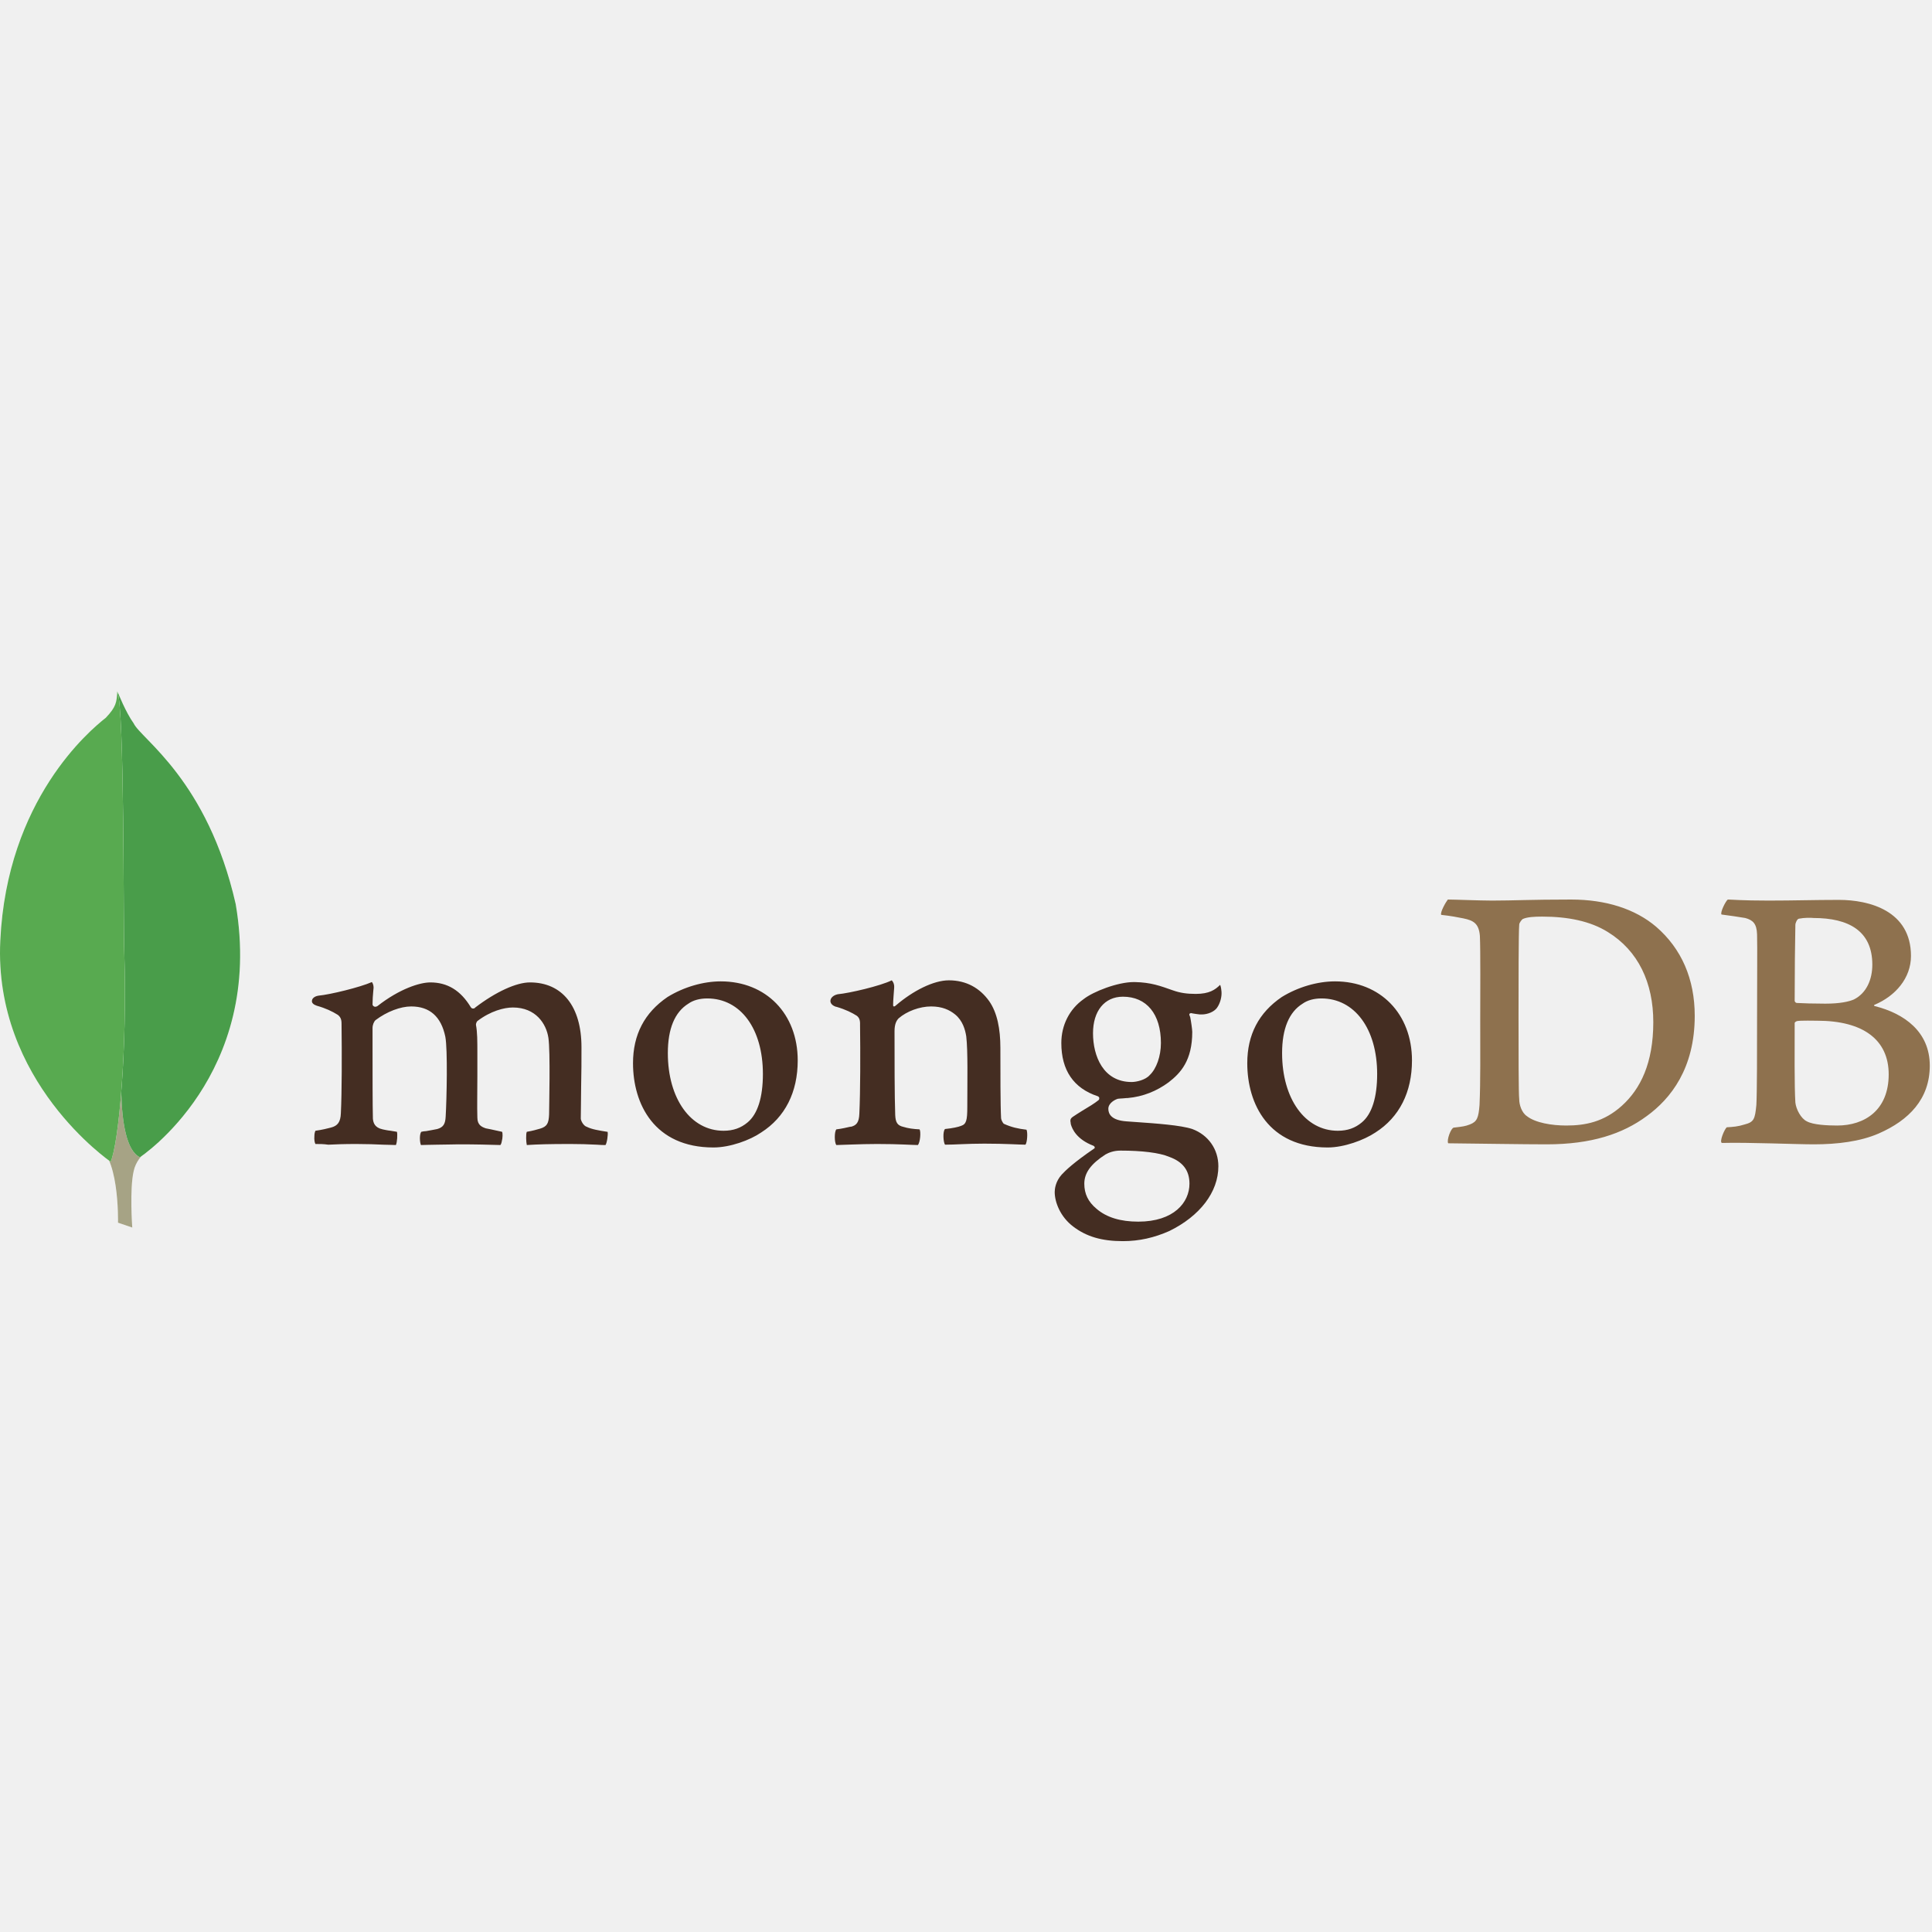
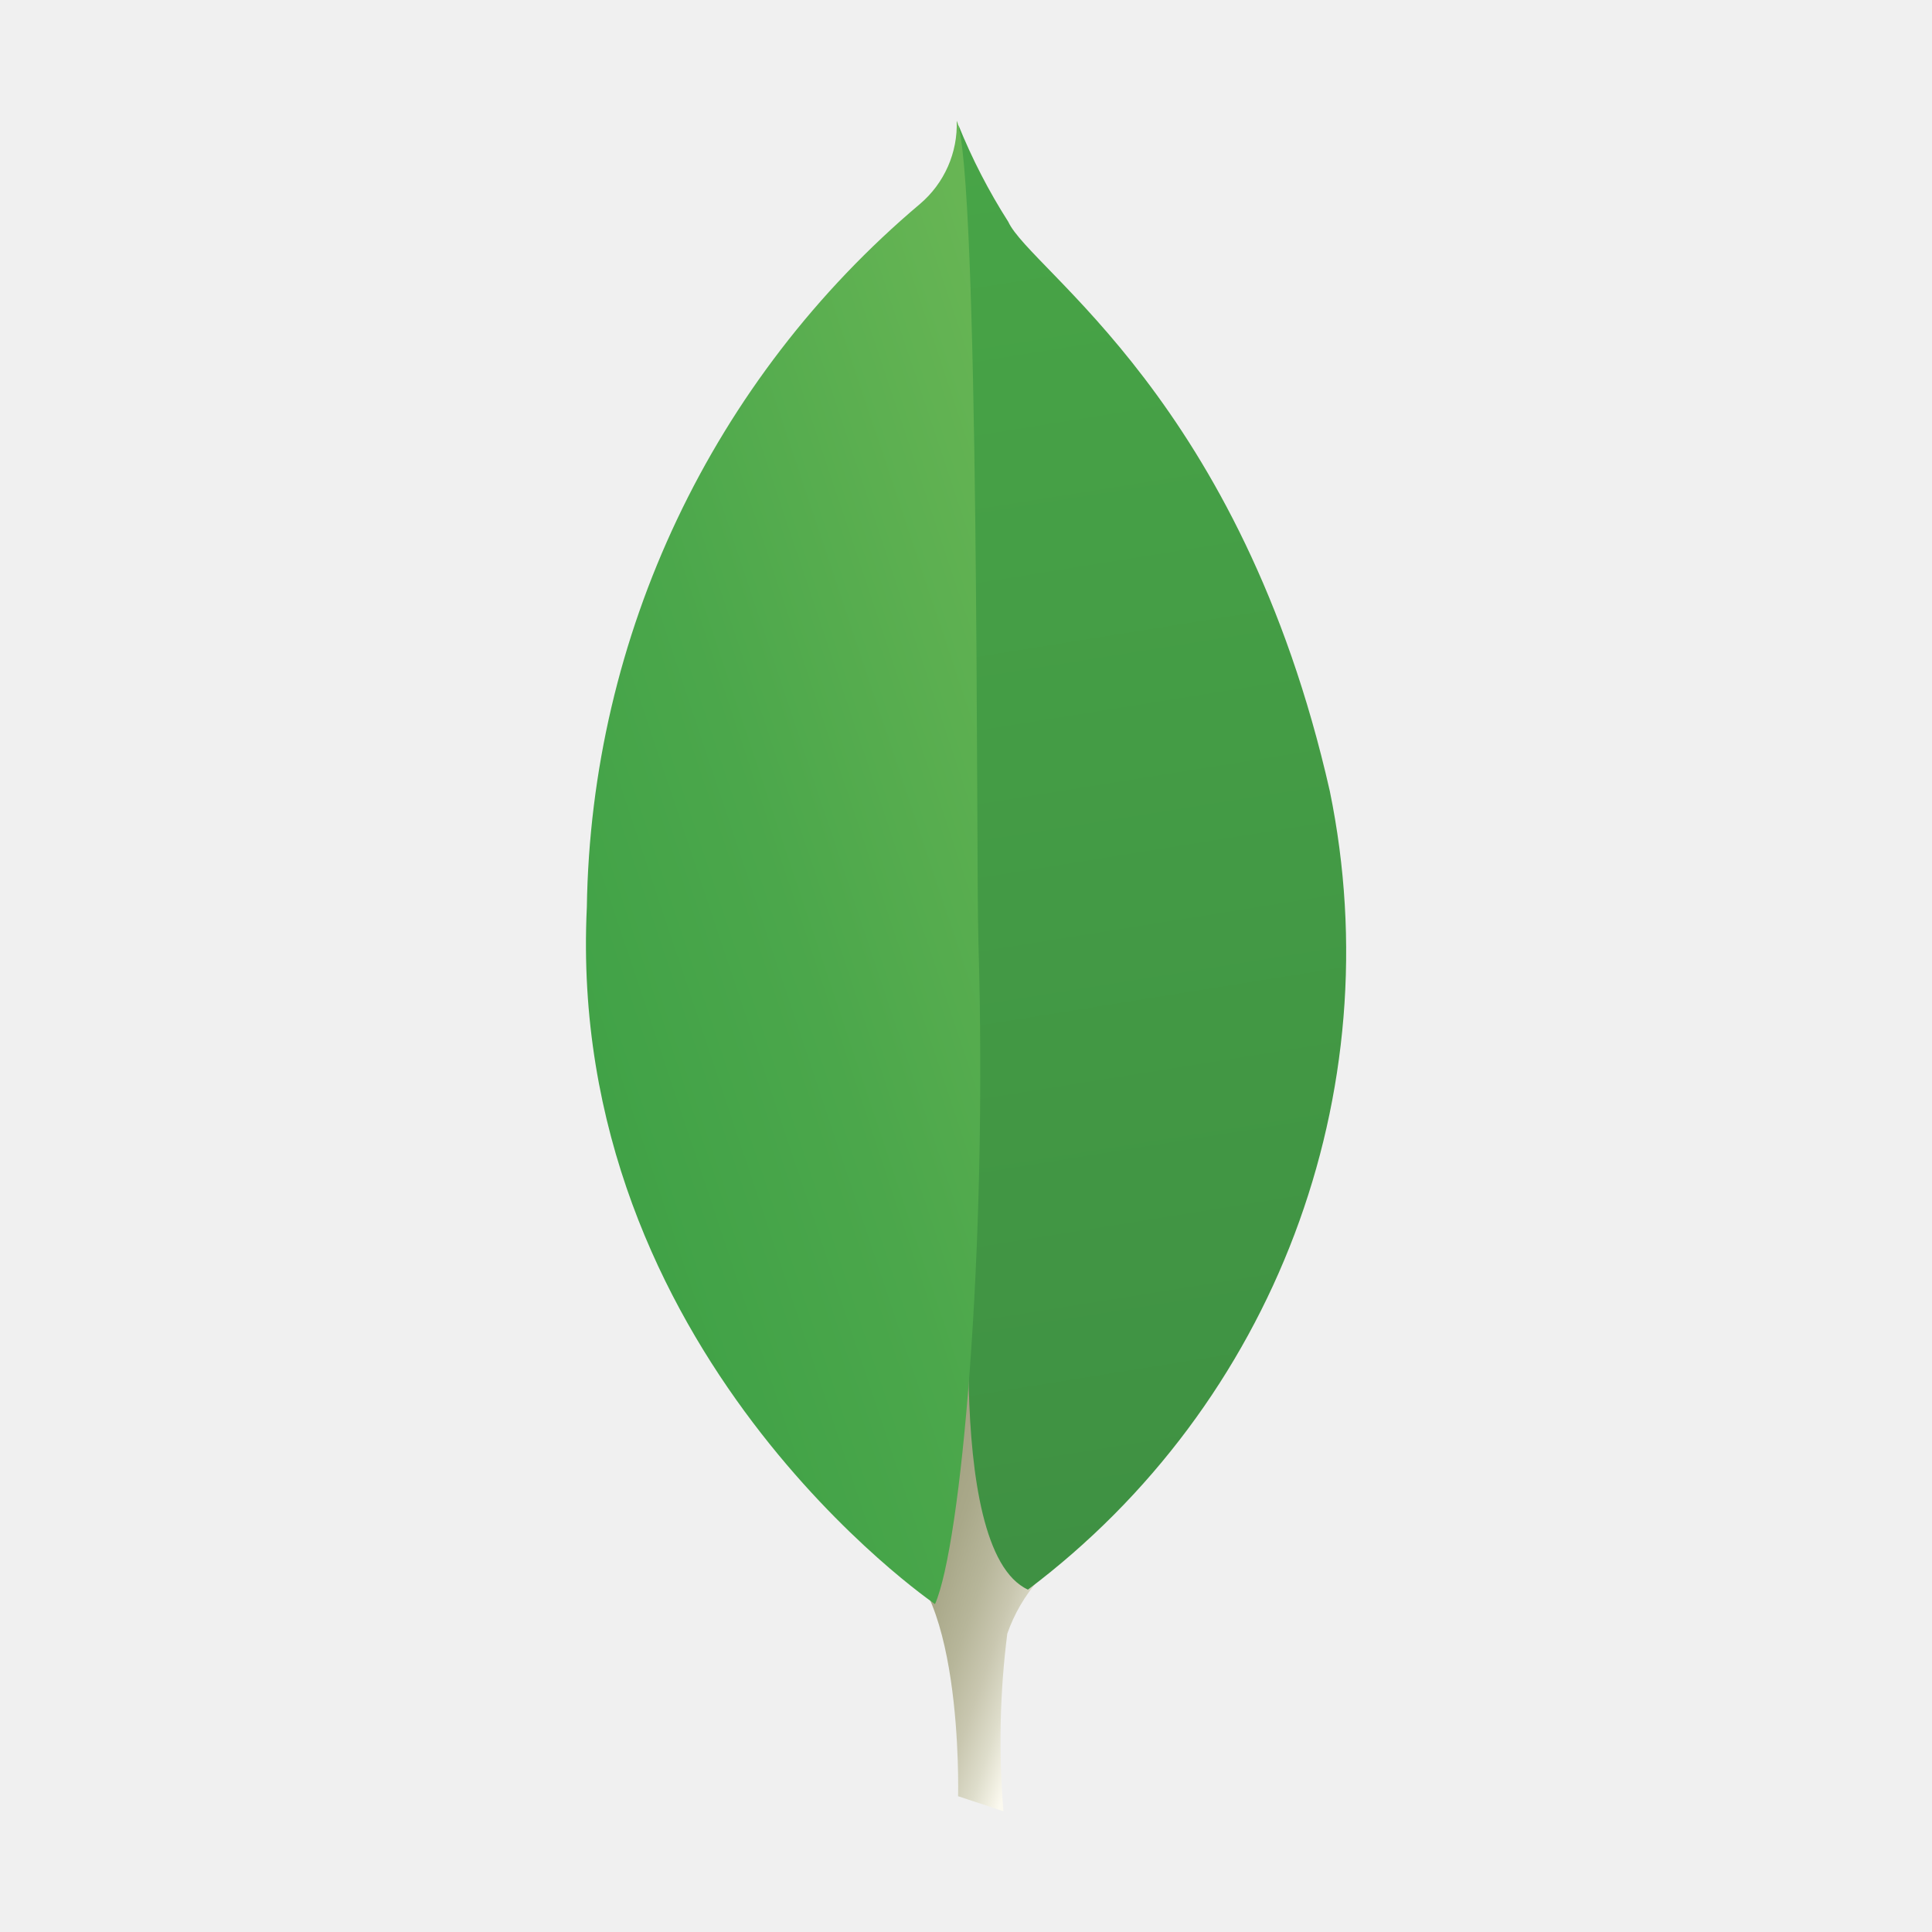
- <svg xmlns="http://www.w3.org/2000/svg" width="800px" height="800px" viewBox="0 -183 512 512">
-   <g fill="none" fill-rule="evenodd">
-     <path d="M476.713 60.463c-.46.092-.922 1.107-.922 1.66-.092 3.692-.184 13.474-.184 20.118 0 .185.276.554.553.554 1.384.092 4.706.184 7.567.184 3.968 0 6.275-.553 7.568-1.106 3.321-1.662 4.89-5.261 4.89-9.23 0-8.95-6.275-12.365-15.596-12.365-.646-.092-2.49-.092-3.876.185zm23.81 41.25c0-9.136-6.737-14.212-18.918-14.212-.554 0-4.43-.092-5.353.092-.277.093-.645.278-.645.555 0 6.551-.093 16.98.184 21.04.184 1.753 1.477 4.245 3.046 4.983 1.66.923 5.444 1.107 8.028 1.107 7.29 0 13.658-4.06 13.658-13.565zm-42.634-46.325c.922 0 3.69.276 10.796.276 6.737 0 12.089-.184 18.641-.184 8.028 0 19.102 2.86 19.102 14.857 0 5.906-4.153 10.613-9.597 12.92-.276.092-.276.276 0 .368 7.751 1.939 14.581 6.737 14.581 15.78 0 8.86-5.537 14.489-13.566 17.996-4.891 2.122-10.981 2.86-17.164 2.86-4.707 0-17.349-.553-24.362-.368-.738-.278.646-3.6 1.291-4.153 1.662-.093 2.953-.185 4.707-.739 2.492-.645 2.768-1.384 3.137-5.167.185-3.23.185-14.674.185-22.794 0-11.166.093-18.733 0-22.424-.092-2.86-1.107-3.784-3.137-4.338-1.57-.276-4.153-.646-6.276-.922-.462-.462 1.107-3.6 1.662-3.968zm-53.248 57.399c2.216 1.752 6.553 2.49 10.429 2.49 4.983 0 9.966-.921 14.765-5.26 4.891-4.428 8.305-11.257 8.305-22.146 0-10.429-3.968-18.919-12.089-23.901-4.614-2.862-10.52-4.06-17.349-4.06-2.03 0-3.968.092-5.167.645-.278.185-.923 1.015-.923 1.476-.185 1.846-.185 16.057-.185 24.363 0 8.582 0 20.579.185 21.963 0 1.385.645 3.507 2.03 4.43zm-20.948-57.4c1.754 0 8.49.277 11.72.277 5.815 0 9.967-.276 20.948-.276 9.228 0 16.98 2.491 22.517 7.197 6.736 5.814 10.244 13.843 10.244 23.624 0 13.935-6.368 21.964-12.736 26.578-6.366 4.706-14.672 7.474-26.484 7.474-6.275 0-17.072-.184-26.024-.277h-.092c-.461-.83.738-4.06 1.476-4.152 2.4-.277 3.046-.37 4.246-.83 1.937-.739 2.307-1.754 2.584-5.168.276-6.368.184-14.027.184-22.702 0-6.182.092-18.272-.093-22.148-.276-3.229-1.66-4.06-4.429-4.614-1.384-.276-3.23-.646-5.813-.922-.37-.647 1.291-3.507 1.752-4.06z" fill="#8E714E" />
-     <path d="M272.033 116.385c-2.307-.277-3.968-.645-5.998-1.568-.277-.185-.739-1.107-.739-1.477-.184-3.23-.184-12.458-.184-18.64 0-4.984-.83-9.321-2.953-12.366-2.492-3.508-6.09-5.537-10.705-5.537-4.06 0-9.505 2.768-14.027 6.644-.092.092-.83.739-.738-.277 0-1.015.185-3.045.277-4.43.093-1.292-.646-1.937-.646-1.937-2.953 1.476-11.258 3.414-14.304 3.69-2.214.463-2.768 2.585-.46 3.323h.092c2.49.738 4.152 1.569 5.443 2.4.923.738.831 1.753.831 2.584.092 6.92.092 17.533-.184 23.347-.092 2.307-.738 3.137-2.4 3.506l.185-.092c-1.292.277-2.307.553-3.876.738-.554.554-.554 3.507 0 4.153 1.015 0 6.367-.277 10.798-.277 6.09 0 9.228.277 10.796.277.646-.738.831-3.507.462-4.153-1.754-.092-3.046-.276-4.245-.646-1.661-.37-2.123-1.199-2.216-3.137-.183-4.892-.183-15.227-.183-22.24 0-1.938.553-2.861 1.106-3.415 2.123-1.845 5.538-3.137 8.583-3.137 2.953 0 4.89.923 6.367 2.123 2.03 1.66 2.676 4.06 2.953 5.813.461 3.968.277 11.812.277 18.641 0 3.691-.277 4.614-1.66 5.075-.647.277-2.308.647-4.246.83-.646.647-.461 3.508 0 4.154 2.676 0 5.814-.277 10.428-.277 5.721 0 9.413.277 10.89.277.46-.554.645-3.23.276-3.969zm25.562-35.25c-4.89 0-7.936 3.783-7.936 9.688 0 5.999 2.676 12.92 10.243 12.92 1.292 0 3.692-.554 4.798-1.846 1.754-1.66 2.954-4.983 2.954-8.49 0-7.659-3.784-12.273-10.059-12.273zm-.646 40.787c-1.845 0-3.138.554-3.968 1.016-3.876 2.49-5.629 4.89-5.629 7.752 0 2.675 1.015 4.797 3.23 6.643 2.676 2.307 6.367 3.415 11.073 3.415 9.413 0 13.566-5.076 13.566-10.058 0-3.508-1.754-5.815-5.352-7.106-2.584-1.108-7.29-1.662-12.92-1.662zm.646 23.994c-5.629 0-9.69-1.2-13.196-3.876-3.415-2.584-4.891-6.46-4.891-9.136 0-.738.185-2.769 1.846-4.614 1.014-1.108 3.23-3.23 8.49-6.829.184-.092.276-.184.276-.37 0-.184-.185-.369-.369-.46-4.337-1.661-5.629-4.338-5.999-5.814v-.185c-.091-.554-.276-1.107.555-1.661.646-.461 1.569-1.015 2.583-1.66 1.569-.924 3.23-1.939 4.245-2.77.185-.184.185-.368.185-.553 0-.185-.185-.37-.37-.461-6.458-2.123-9.688-6.922-9.688-14.12 0-4.706 2.122-8.951 5.905-11.627 2.584-2.03 9.044-4.522 13.289-4.522h.277c4.337.092 6.736 1.015 10.15 2.215 1.846.646 3.6.922 6 .922 3.598 0 5.167-1.107 6.458-2.398.093.184.278.646.37 1.845.092 1.2-.277 2.953-1.2 4.245-.738 1.015-2.399 1.754-4.06 1.754h-.462c-1.661-.185-2.4-.37-2.4-.37l-.368.185c-.092.185 0 .369.092.646l.093.185c.184.83.553 3.321.553 3.968 0 7.567-3.045 10.888-6.275 13.38-3.138 2.307-6.736 3.783-10.797 4.153-.092 0-.46 0-1.292.092-.461 0-1.107.093-1.2.093h-.092c-.738.184-2.583 1.107-2.583 2.675 0 1.384.83 3.046 4.798 3.323.83.092 1.66.092 2.584.185 5.26.368 11.812.83 14.857 1.845 4.245 1.568 6.921 5.352 6.921 9.874 0 6.83-4.89 13.197-13.011 17.164-3.968 1.754-7.937 2.677-12.274 2.677zm52.6-64.32c-1.937 0-3.691.46-4.983 1.383-3.598 2.215-5.444 6.645-5.444 13.104 0 12.09 6.09 20.58 14.765 20.58 2.584 0 4.614-.739 6.367-2.215 2.676-2.216 4.061-6.645 4.061-12.828 0-11.996-5.999-20.025-14.765-20.025zm1.662 39.496c-15.688 0-21.317-11.535-21.317-22.332 0-7.567 3.045-13.381 9.135-17.534 4.338-2.676 9.506-4.152 14.12-4.152 11.996 0 20.394 8.582 20.394 20.948 0 8.397-3.322 15.041-9.69 19.102-3.045 2.03-8.305 3.968-12.643 3.968h.001zM187.411 81.595c-1.938 0-3.691.461-4.984 1.384-3.598 2.215-5.444 6.645-5.444 13.104 0 12.09 6.09 20.58 14.765 20.58 2.584 0 4.614-.739 6.368-2.215 2.675-2.216 4.06-6.645 4.06-12.828 0-11.996-5.906-20.025-14.765-20.025zm1.661 39.497c-15.688 0-21.317-11.535-21.317-22.332 0-7.567 3.045-13.381 9.135-17.534 4.338-2.676 9.506-4.152 14.12-4.152 11.997 0 20.394 8.582 20.394 20.948 0 8.397-3.322 15.041-9.69 19.102-2.953 2.03-8.213 3.968-12.642 3.968zm-105.478-.923c-.185-.276-.37-1.107-.277-2.122 0-.739.185-1.2.277-1.384 1.938-.278 2.953-.555 4.06-.831 1.846-.462 2.584-1.476 2.676-3.783.278-5.537.278-16.058.185-23.348v-.185c0-.83 0-1.846-1.015-2.584-1.477-.922-3.23-1.752-5.537-2.4-.83-.275-1.384-.737-1.292-1.29 0-.554.554-1.2 1.754-1.385 3.045-.277 10.98-2.214 14.118-3.599.185.184.462.739.462 1.477l-.092 1.014c-.093 1.016-.185 2.216-.185 3.415 0 .369.37.646.738.646.185 0 .37-.092.554-.185 5.906-4.614 11.258-6.275 14.026-6.275 4.523 0 8.03 2.123 10.706 6.552.184.278.369.37.646.37.184 0 .46-.092.553-.277 5.445-4.153 10.89-6.645 14.488-6.645 8.582 0 13.658 6.368 13.658 17.165 0 3.045 0 7.013-.092 10.613 0 3.229-.092 6.182-.092 8.305 0 .46.645 1.937 1.66 2.214 1.292.646 3.046.923 5.353 1.292h.092c.185.646-.184 3.045-.553 3.507-.554 0-1.385 0-2.307-.092a136.208 136.208 0 0 0-7.014-.185c-5.721 0-8.674.092-11.536.277-.183-.738-.276-2.953 0-3.507 1.662-.276 2.492-.554 3.508-.83 1.846-.554 2.307-1.385 2.4-3.784 0-1.753.368-16.703-.186-20.302-.553-3.691-3.322-8.028-9.413-8.028-2.307 0-5.905.923-9.412 3.598-.184.185-.37.646-.37.923v.093c.37 1.937.37 4.153.37 7.567v5.998c0 4.153-.093 8.029 0 10.981 0 2.031 1.2 2.492 2.215 2.862.554.091.922.184 1.384.276.83.185 1.661.37 2.953.646.185.37.185 1.569-.092 2.584-.093.554-.278.83-.37.923-3.137-.092-6.367-.185-11.073-.185-1.384 0-3.784.093-5.814.093-1.662 0-3.23.092-4.152.092-.093-.185-.278-.83-.278-1.846 0-.83.185-1.476.37-1.661.461-.092.83-.184 1.292-.184 1.106-.185 2.03-.37 2.952-.554 1.57-.461 2.123-1.292 2.215-3.322.277-4.614.554-17.81-.092-21.133-1.107-5.352-4.152-8.028-9.044-8.028-2.86 0-6.46 1.384-9.412 3.6-.462.368-.831 1.29-.831 2.121v5.445c0 6.644 0 14.95.092 18.549.093 1.106.461 2.399 2.584 2.86.462.092 1.2.277 2.123.37l1.66.276c.186.554.093 2.769-.276 3.507-.923 0-2.03-.092-3.323-.092-1.937-.093-4.429-.185-7.197-.185-3.23 0-5.537.092-7.383.185-1.292-.185-2.307-.185-3.414-.185z" fill="#442D22" />
-     <path d="M35.053 142.317l-3.783-1.293s.462-19.286-6.46-20.67c-4.613-5.353.74-227.013 17.35-.739 0 0-5.722 2.86-6.737 7.752-1.108 4.799-.37 14.95-.37 14.95z" fill="#FFF" />
-     <path d="M35.053 142.317l-3.783-1.293s.462-19.286-6.46-20.67c-4.613-5.353.74-227.013 17.35-.739 0 0-5.722 2.86-6.737 7.752-1.108 4.799-.37 14.95-.37 14.95z" fill="#A6A385" />
-     <path d="M37.084 123.676s33.13-21.779 25.377-67.09c-7.474-32.943-25.1-43.74-27.038-47.893C33.301 5.74 31.27.573 31.27.573l1.385 91.634c0 .093-2.861 28.054 4.43 31.47" fill="#FFF" />
-     <path d="M37.084 123.676s33.13-21.779 25.377-67.09c-7.474-32.943-25.1-43.74-27.038-47.893C33.301 5.74 31.27.573 31.27.573l1.385 91.634c0 .093-2.861 28.054 4.43 31.47" fill="#499D4A" />
-     <path d="M29.333 124.875S-1.767 103.65.079 66.277C1.832 28.903 23.795 10.539 28.04 7.217c2.769-2.953 2.861-4.061 3.046-7.014 1.938 4.153 1.569 62.106 1.845 68.934.83 26.3-1.476 50.756-3.598 55.738z" fill="#FFF" />
-     <path d="M29.333 124.875S-1.767 103.65.079 66.277C1.832 28.903 23.795 10.539 28.04 7.217c2.769-2.953 2.861-4.061 3.046-7.014 1.938 4.153 1.569 62.106 1.845 68.934.83 26.3-1.476 50.756-3.598 55.738z" fill="#58AA50" />
-   </g>
+ <svg xmlns="http://www.w3.org/2000/svg" width="800px" height="800px" viewBox="0 0 32 32">
+   <defs>
+     <linearGradient id="a" x1="-645.732" y1="839.188" x2="-654.59" y2="839.25" gradientTransform="matrix(-0.977, -0.323, -0.29, 0.877, -375.944, -928.287)" gradientUnits="userSpaceOnUse">
+       <stop offset="0.231" stop-color="#999875" />
+       <stop offset="0.563" stop-color="#9b9977" />
+       <stop offset="0.683" stop-color="#a09f7e" />
+       <stop offset="0.768" stop-color="#a9a889" />
+       <stop offset="0.837" stop-color="#b7b69a" />
+       <stop offset="0.896" stop-color="#c9c7b0" />
+       <stop offset="0.948" stop-color="#deddcb" />
+       <stop offset="0.994" stop-color="#f8f6eb" />
+       <stop offset="1" stop-color="#fbf9ef" />
+     </linearGradient>
+     <linearGradient id="b" x1="-644.287" y1="823.405" x2="-657.028" y2="845.476" gradientTransform="matrix(-0.977, -0.323, -0.29, 0.877, -375.944, -928.287)" gradientUnits="userSpaceOnUse">
+       <stop offset="0" stop-color="#48a547" />
+       <stop offset="1" stop-color="#3f9143" />
+     </linearGradient>
+     <linearGradient id="c" x1="-643.386" y1="839.485" x2="-652.418" y2="833.417" gradientTransform="matrix(-0.977, -0.323, -0.29, 0.877, -375.944, -928.287)" gradientUnits="userSpaceOnUse">
+       <stop offset="0" stop-color="#41a247" />
+       <stop offset="0.352" stop-color="#4ba74b" />
+       <stop offset="0.956" stop-color="#67b554" />
+       <stop offset="1" stop-color="#69b655" />
+     </linearGradient>
+   </defs>
+   <path d="M16.62,30l-.751-.249s.1-3.8-1.275-4.067c-.9-1.048.133-44.741,3.423-.149a2.712,2.712,0,0,0-1.333,1.523A14.1,14.1,0,0,0,16.62,30Z" style="fill:url(#a)" />
+   <path d="M17.026,26.329a13.223,13.223,0,0,0,5-13.225C20.556,6.619,17.075,4.487,16.7,3.673a9.792,9.792,0,0,1-.825-1.6l.277,18.069S15.578,25.664,17.026,26.329Z" style="fill:url(#b)" />
+   <path d="M15.487,26.569S9.366,22.4,9.72,15.025A15.54,15.54,0,0,1,15.239,3.377,1.725,1.725,0,0,0,15.846,2c.381.82.319,12.243.359,13.579C16.36,20.776,15.916,25.588,15.487,26.569Z" style="fill:url(#c)" />
</svg>
